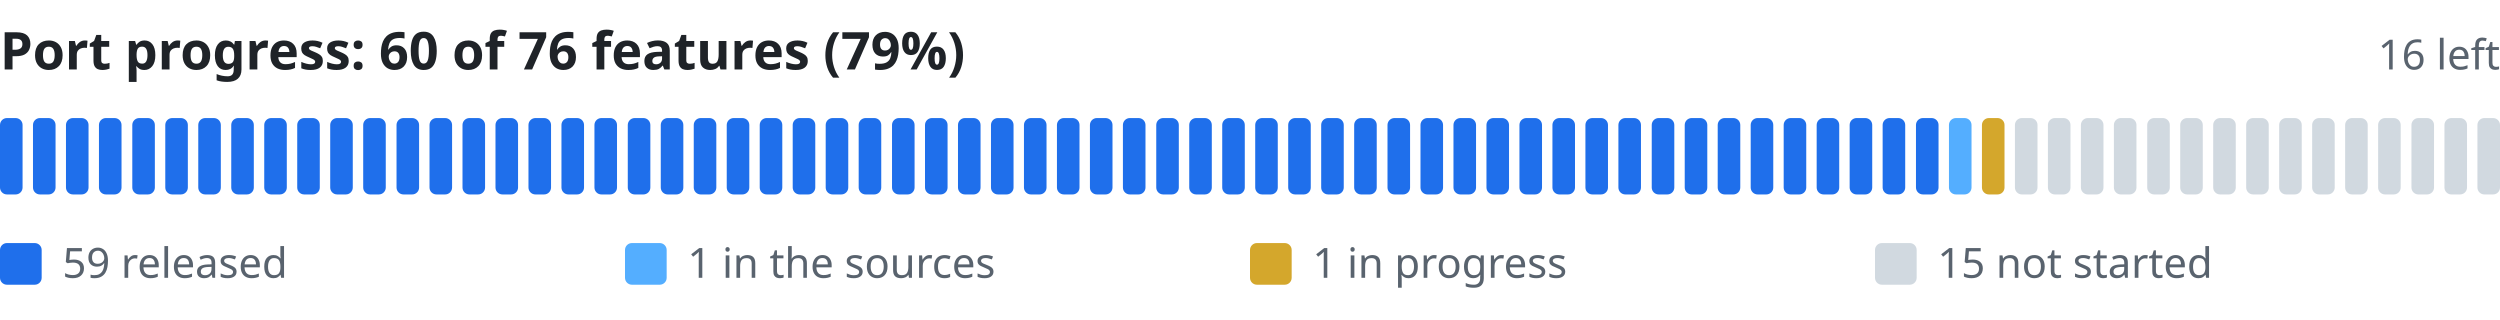
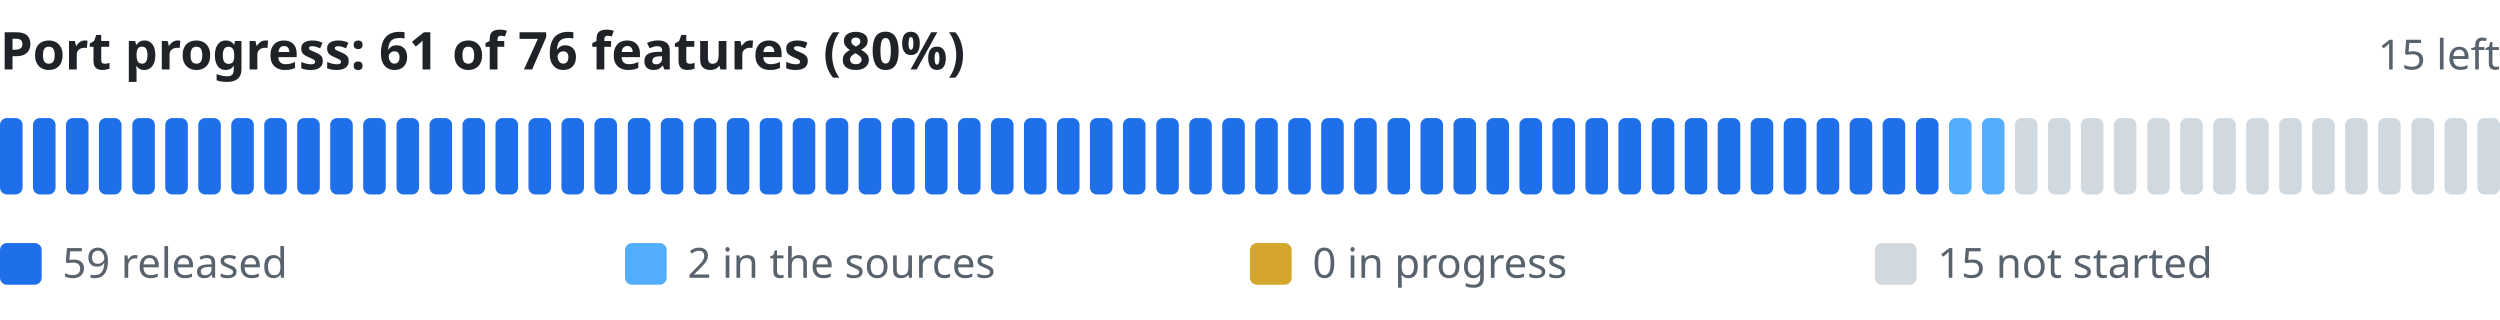
- <svg xmlns="http://www.w3.org/2000/svg" width="720" height="92" viewBox="0 0 720 92" role="img" aria-label="60 of 76 features done, 16 left">
+ <svg xmlns="http://www.w3.org/2000/svg" width="720" height="92" viewBox="0 0 720 92" role="img" aria-label="61 of 76 features done, 15 left">
  <style>
text { font-family: -apple-system, "Segoe UI", "Noto Sans", Helvetica, Arial, sans-serif; fill: #1f2328; }
.title { font-size: 15px; font-weight: 600; }
.small { font-size: 12px; fill: #59636e; }
.released { fill: #1f6feb; }
.sources { fill: #54aeff; }
.doing { fill: #d4a72c; }
.left { fill: #d1d9e0; }
@media (prefers-color-scheme: dark) {
  text { fill: #f0f6fc; }
  .small { fill: #9198a1; }
  .released { fill: #4493f8; }
  .sources { fill: #1f4f8f; }
  .doing { fill: #bb8009; }
  .left { fill: #3d444d; }
}
</style>
-   <text class="title" x="0" y="20">Port progress: 60 of 76 features (79%)</text>
-   <text class="small" x="720" y="20" text-anchor="end">16 left</text>
+   <text class="title" x="0" y="20">Port progress: 61 of 76 features (80%)</text>
+   <text class="small" x="720" y="20" text-anchor="end">15 left</text>
  <rect class="released" x="0.0" y="34" width="6.5" height="22" rx="2" />
  <rect class="released" x="9.5" y="34" width="6.5" height="22" rx="2" />
  <rect class="released" x="19.0" y="34" width="6.5" height="22" rx="2" />
  <rect class="released" x="28.5" y="34" width="6.5" height="22" rx="2" />
  <rect class="released" x="38.1" y="34" width="6.5" height="22" rx="2" />
  <rect class="released" x="47.6" y="34" width="6.5" height="22" rx="2" />
  <rect class="released" x="57.1" y="34" width="6.5" height="22" rx="2" />
  <rect class="released" x="66.6" y="34" width="6.5" height="22" rx="2" />
  <rect class="released" x="76.1" y="34" width="6.5" height="22" rx="2" />
  <rect class="released" x="85.6" y="34" width="6.5" height="22" rx="2" />
  <rect class="released" x="95.1" y="34" width="6.5" height="22" rx="2" />
  <rect class="released" x="104.6" y="34" width="6.5" height="22" rx="2" />
  <rect class="released" x="114.2" y="34" width="6.5" height="22" rx="2" />
  <rect class="released" x="123.7" y="34" width="6.5" height="22" rx="2" />
  <rect class="released" x="133.2" y="34" width="6.5" height="22" rx="2" />
  <rect class="released" x="142.7" y="34" width="6.5" height="22" rx="2" />
  <rect class="released" x="152.2" y="34" width="6.5" height="22" rx="2" />
  <rect class="released" x="161.7" y="34" width="6.5" height="22" rx="2" />
  <rect class="released" x="171.2" y="34" width="6.5" height="22" rx="2" />
  <rect class="released" x="180.8" y="34" width="6.5" height="22" rx="2" />
  <rect class="released" x="190.3" y="34" width="6.5" height="22" rx="2" />
  <rect class="released" x="199.8" y="34" width="6.5" height="22" rx="2" />
  <rect class="released" x="209.3" y="34" width="6.5" height="22" rx="2" />
  <rect class="released" x="218.8" y="34" width="6.5" height="22" rx="2" />
  <rect class="released" x="228.3" y="34" width="6.5" height="22" rx="2" />
  <rect class="released" x="237.8" y="34" width="6.5" height="22" rx="2" />
  <rect class="released" x="247.3" y="34" width="6.5" height="22" rx="2" />
  <rect class="released" x="256.9" y="34" width="6.5" height="22" rx="2" />
  <rect class="released" x="266.4" y="34" width="6.5" height="22" rx="2" />
  <rect class="released" x="275.9" y="34" width="6.5" height="22" rx="2" />
  <rect class="released" x="285.4" y="34" width="6.5" height="22" rx="2" />
  <rect class="released" x="294.9" y="34" width="6.5" height="22" rx="2" />
  <rect class="released" x="304.4" y="34" width="6.5" height="22" rx="2" />
  <rect class="released" x="313.9" y="34" width="6.5" height="22" rx="2" />
  <rect class="released" x="323.4" y="34" width="6.5" height="22" rx="2" />
  <rect class="released" x="333.0" y="34" width="6.5" height="22" rx="2" />
  <rect class="released" x="342.5" y="34" width="6.5" height="22" rx="2" />
  <rect class="released" x="352.0" y="34" width="6.5" height="22" rx="2" />
  <rect class="released" x="361.5" y="34" width="6.5" height="22" rx="2" />
  <rect class="released" x="371.0" y="34" width="6.5" height="22" rx="2" />
  <rect class="released" x="380.5" y="34" width="6.5" height="22" rx="2" />
  <rect class="released" x="390.0" y="34" width="6.5" height="22" rx="2" />
  <rect class="released" x="399.6" y="34" width="6.5" height="22" rx="2" />
  <rect class="released" x="409.1" y="34" width="6.5" height="22" rx="2" />
  <rect class="released" x="418.6" y="34" width="6.5" height="22" rx="2" />
  <rect class="released" x="428.1" y="34" width="6.5" height="22" rx="2" />
  <rect class="released" x="437.6" y="34" width="6.5" height="22" rx="2" />
  <rect class="released" x="447.1" y="34" width="6.5" height="22" rx="2" />
  <rect class="released" x="456.6" y="34" width="6.5" height="22" rx="2" />
  <rect class="released" x="466.1" y="34" width="6.5" height="22" rx="2" />
  <rect class="released" x="475.7" y="34" width="6.5" height="22" rx="2" />
  <rect class="released" x="485.2" y="34" width="6.5" height="22" rx="2" />
  <rect class="released" x="494.7" y="34" width="6.5" height="22" rx="2" />
  <rect class="released" x="504.2" y="34" width="6.5" height="22" rx="2" />
  <rect class="released" x="513.7" y="34" width="6.5" height="22" rx="2" />
  <rect class="released" x="523.2" y="34" width="6.5" height="22" rx="2" />
  <rect class="released" x="532.7" y="34" width="6.5" height="22" rx="2" />
  <rect class="released" x="542.2" y="34" width="6.5" height="22" rx="2" />
  <rect class="released" x="551.8" y="34" width="6.5" height="22" rx="2" />
  <rect class="sources" x="561.3" y="34" width="6.5" height="22" rx="2" />
-   <rect class="doing" x="570.8" y="34" width="6.5" height="22" rx="2" />
+   <rect class="sources" x="570.8" y="34" width="6.5" height="22" rx="2" />
  <rect class="left" x="580.3" y="34" width="6.5" height="22" rx="2" />
  <rect class="left" x="589.8" y="34" width="6.5" height="22" rx="2" />
  <rect class="left" x="599.3" y="34" width="6.5" height="22" rx="2" />
  <rect class="left" x="608.8" y="34" width="6.5" height="22" rx="2" />
  <rect class="left" x="618.4" y="34" width="6.5" height="22" rx="2" />
  <rect class="left" x="627.9" y="34" width="6.5" height="22" rx="2" />
  <rect class="left" x="637.4" y="34" width="6.5" height="22" rx="2" />
  <rect class="left" x="646.9" y="34" width="6.5" height="22" rx="2" />
  <rect class="left" x="656.4" y="34" width="6.5" height="22" rx="2" />
  <rect class="left" x="665.9" y="34" width="6.5" height="22" rx="2" />
  <rect class="left" x="675.4" y="34" width="6.5" height="22" rx="2" />
  <rect class="left" x="684.9" y="34" width="6.5" height="22" rx="2" />
  <rect class="left" x="694.5" y="34" width="6.5" height="22" rx="2" />
  <rect class="left" x="704.0" y="34" width="6.5" height="22" rx="2" />
  <rect class="left" x="713.5" y="34" width="6.5" height="22" rx="2" />
  <rect class="released" x="0" y="70" width="12" height="12" rx="2" />
  <text class="small" x="18" y="80">59 released</text>
  <rect class="sources" x="180" y="70" width="12" height="12" rx="2" />
-   <text class="small" x="198" y="80">1 in the sources</text>
+   <text class="small" x="198" y="80">2 in the sources</text>
  <rect class="doing" x="360" y="70" width="12" height="12" rx="2" />
-   <text class="small" x="378" y="80">1 in progress</text>
+   <text class="small" x="378" y="80">0 in progress</text>
  <rect class="left" x="540" y="70" width="12" height="12" rx="2" />
  <text class="small" x="558" y="80">15 not started</text>
</svg>
